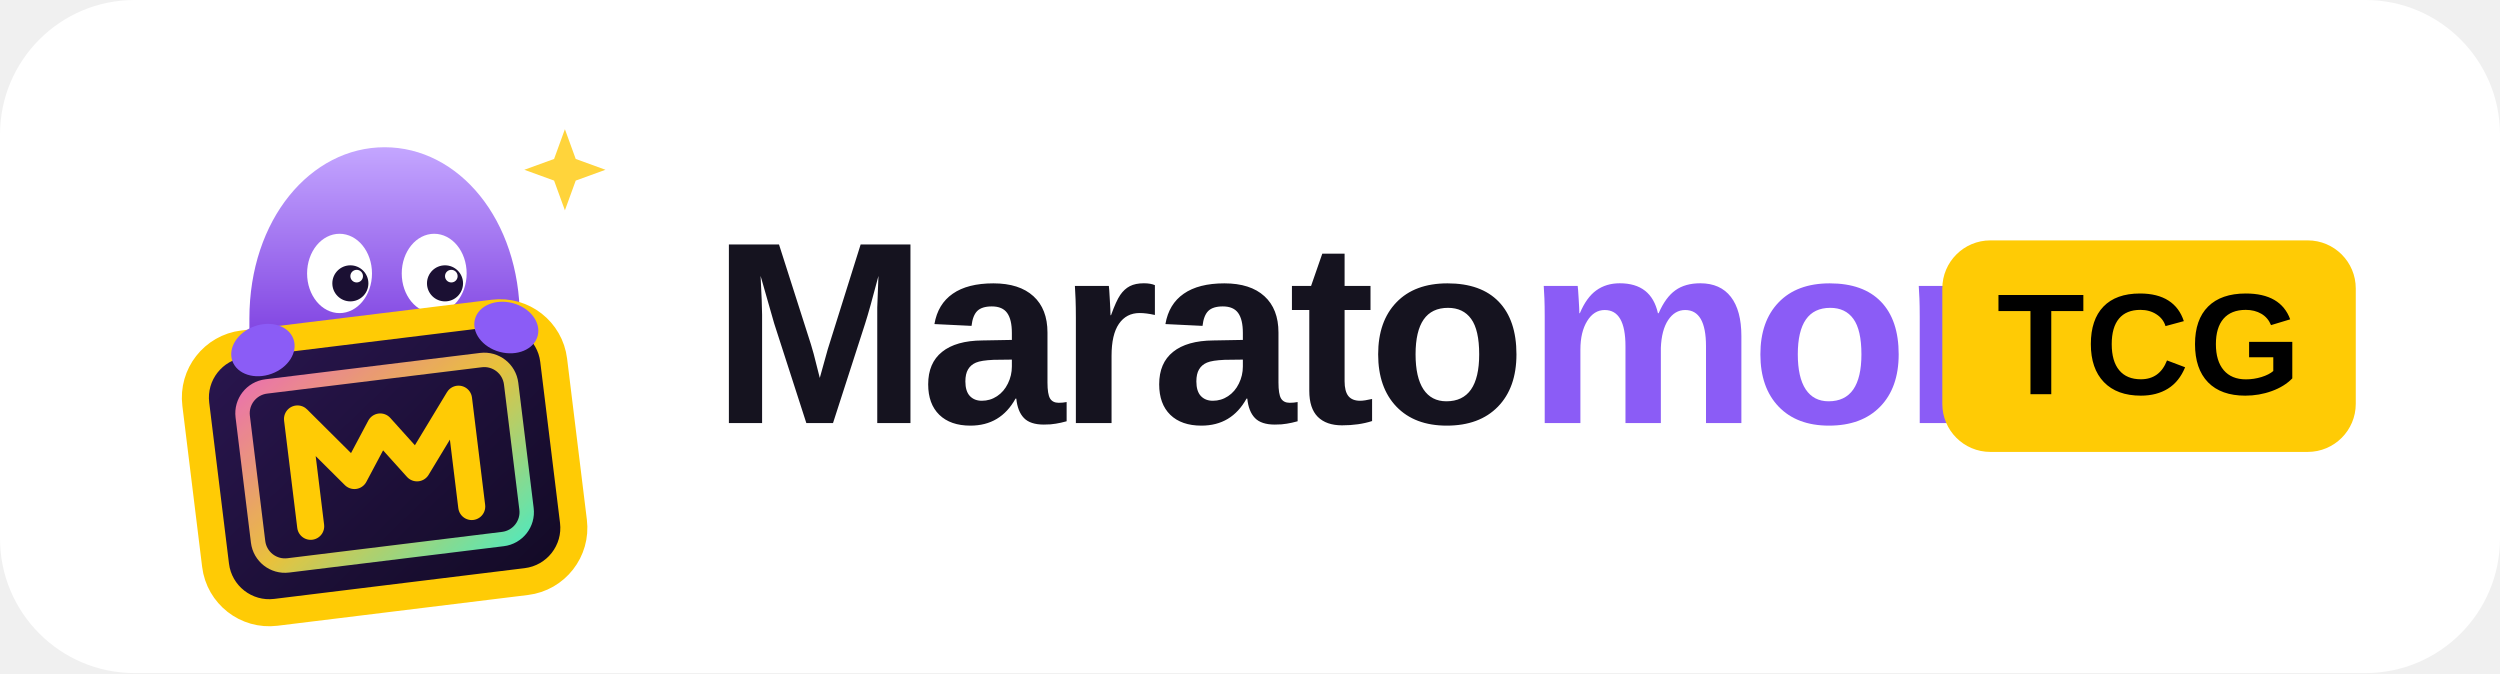
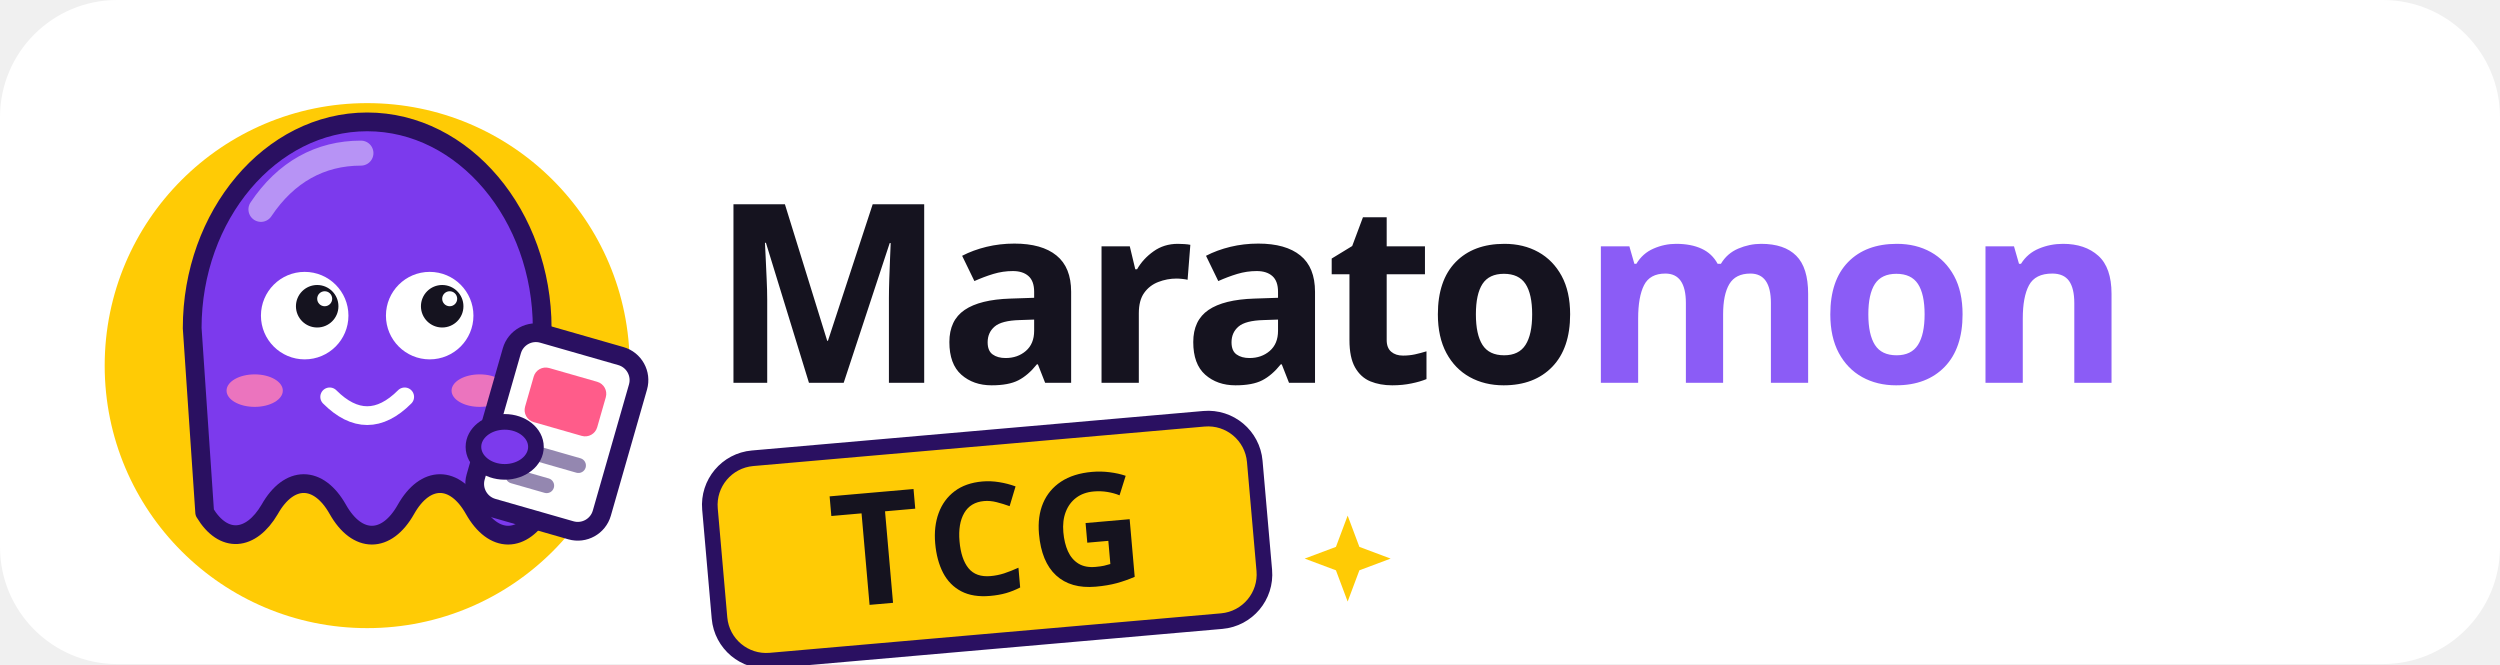
- <svg xmlns="http://www.w3.org/2000/svg" viewBox="0 0 520 140">
-   <rect width="520" height="140" rx="28" fill="#ffffff" />
-   <g transform="translate(20 10) scale(1.875)">
-     <defs>
-       <linearGradient id="g" x1="0" y1="0" x2="0" y2="1">
-         <stop offset="0" stop-color="#c4a6ff" />
-         <stop offset="1" stop-color="#6d28d9" />
-       </linearGradient>
-       <linearGradient id="c" x1="0" y1="0" x2="1" y2="1">
-         <stop offset="0" stop-color="#2a1650" />
-         <stop offset="1" stop-color="#120a24" />
-       </linearGradient>
-       <linearGradient id="s" x1="0" y1="0" x2="1" y2="1">
-         <stop offset="0" stop-color="#ff7eb6" />
-         <stop offset=".5" stop-color="#ffd43b" />
-         <stop offset="1" stop-color="#5effc8" />
-       </linearGradient>
-     </defs>
-     <path d="M17 30c0-11 6.8-19 15-19s15 8 15 19v8H17z" fill="url(#g)" />
-     <ellipse cx="27" cy="25" rx="3.6" ry="4.4" fill="#fff" />
-     <ellipse cx="37.5" cy="25" rx="3.6" ry="4.4" fill="#fff" />
-     <circle cx="28.2" cy="26.1" r="2" fill="#1b1033" />
-     <circle cx="38.7" cy="26.1" r="2" fill="#1b1033" />
-     <circle cx="28.9" cy="25.3" r=".7" fill="#fff" />
-     <circle cx="39.4" cy="25.3" r=".7" fill="#fff" />
-     <g transform="rotate(-7 32 46)">
-       <rect x="12" y="31" width="40" height="30" rx="6" fill="url(#c)" stroke="#ffcb05" stroke-width="3" />
-       <rect x="17" y="36" width="30" height="20" rx="3" fill="none" stroke="url(#s)" stroke-width="1.6" opacity=".9" />
-       <path d="M23 52V40l5.5 7 3.5-5 3.5 5 5.5-7v12" fill="none" stroke="#ffcb05" stroke-width="3" stroke-linecap="round" stroke-linejoin="round" />
+ <svg xmlns="http://www.w3.org/2000/svg" viewBox="0 0 640 170">
+   <rect width="640" height="170" rx="30" fill="#ffffff" />
+   <g transform="translate(14 4) scale(1.6)">
+     <circle cx="50" cy="56" r="42" fill="#ffcb05" />
+     <path d="M22 50c0-18 12.5-33 28-33s28 15 28 33v29c-3.1 5.5-7.8 5.5-10.9 0-3.1-5.5-7.8-5.5-10.9 0-3.1 5.5-7.8 5.5-10.9 0-3.1-5.5-7.8-5.5-10.9 0-3 5.1-7.4 5.5-10.4.5z" fill="#7c3aed" stroke="#2a1061" stroke-width="3" stroke-linejoin="round" />
+     <path d="M33 31c4-6 9.5-9 16-9" stroke="#fff" stroke-opacity=".45" stroke-width="4" stroke-linecap="round" fill="none" />
+     <circle cx="40" cy="48" r="7" fill="#fff" />
+     <circle cx="60" cy="48" r="7" fill="#fff" />
+     <circle cx="42" cy="46.5" r="3.4" fill="#15131f" />
+     <circle cx="62" cy="46.5" r="3.4" fill="#15131f" />
+     <circle cx="43.2" cy="45.3" r="1.2" fill="#fff" />
+     <circle cx="63.2" cy="45.3" r="1.2" fill="#fff" />
+     <ellipse cx="32" cy="60" rx="4.5" ry="2.6" fill="#ff7eb6" opacity=".85" />
+     <ellipse cx="68" cy="60" rx="4.5" ry="2.6" fill="#ff7eb6" opacity=".85" />
+     <path d="M44 61q6 6 12 0" stroke="#fff" stroke-width="3" fill="none" stroke-linecap="round" />
+     <g transform="rotate(16 80 66)">
+       <rect x="70" y="52" width="21" height="29" rx="4" fill="#fff" stroke="#2a1061" stroke-width="3" />
+       <rect x="74.5" y="57" width="12" height="9" rx="2" fill="#ff5c8a" />
+       <rect x="74.5" y="69.5" width="12" height="2.4" rx="1.2" fill="#2a1061" opacity=".5" />
+       <rect x="74.5" y="74" width="8" height="2.4" rx="1.2" fill="#2a1061" opacity=".5" />
    </g>
-     <ellipse cx="18.5" cy="33.5" rx="3.6" ry="2.8" fill="#8b5cf6" transform="rotate(-20 18.5 33.5)" />
-     <ellipse cx="45.5" cy="31" rx="3.6" ry="2.8" fill="#8b5cf6" transform="rotate(15 45.5 31)" />
-     <path d="M52 9l1.2 3.3 3.3 1.2-3.3 1.2L52 18l-1.2-3.3-3.3-1.2 3.3-1.2z" fill="#ffd43b" />
+     <ellipse cx="72" cy="69" rx="5" ry="4" fill="#7c3aed" stroke="#2a1061" stroke-width="2.5" />
  </g>
-   <text x="148" y="88" style="font-family:'Bricolage Grotesque','Segoe UI',Arial,sans-serif;font-weight:800;font-size:54px;letter-spacing:-1.5px" fill="#15131f">Marato<tspan fill="#8b5cf6">mon</tspan>
+   <text x="182" y="98" style="font-family:'Bricolage Grotesque','Arial Black','Segoe UI',sans-serif;font-weight:900;font-size:64px;letter-spacing:-2px" fill="#15131f">Marato<tspan fill="#8b5cf6">mon</tspan>
  </text>
-   <rect x="404" y="50" width="86" height="44" rx="10" fill="#ffcb05" />
-   <text x="447" y="82" text-anchor="middle" style="font-family:'Bricolage Grotesque','Segoe UI',Arial,sans-serif;font-weight:800;font-size:30px" fill="#000">TCG</text>
+   <g transform="rotate(-5 300 128)">
+     <rect x="182" y="108" width="140" height="52" rx="12" fill="#ffcb05" stroke="#2a1061" stroke-width="4" />
+     <text x="252" y="148" text-anchor="middle" style="font-family:'Bricolage Grotesque','Arial Black','Segoe UI',sans-serif;font-weight:900;font-size:40px;letter-spacing:2px" fill="#15131f">TCG</text>
+   </g>
+   <path d="M345 132l3 8 8 3-8 3-3 8-3-8-8-3 8-3z" fill="#ffcb05" />
</svg>
